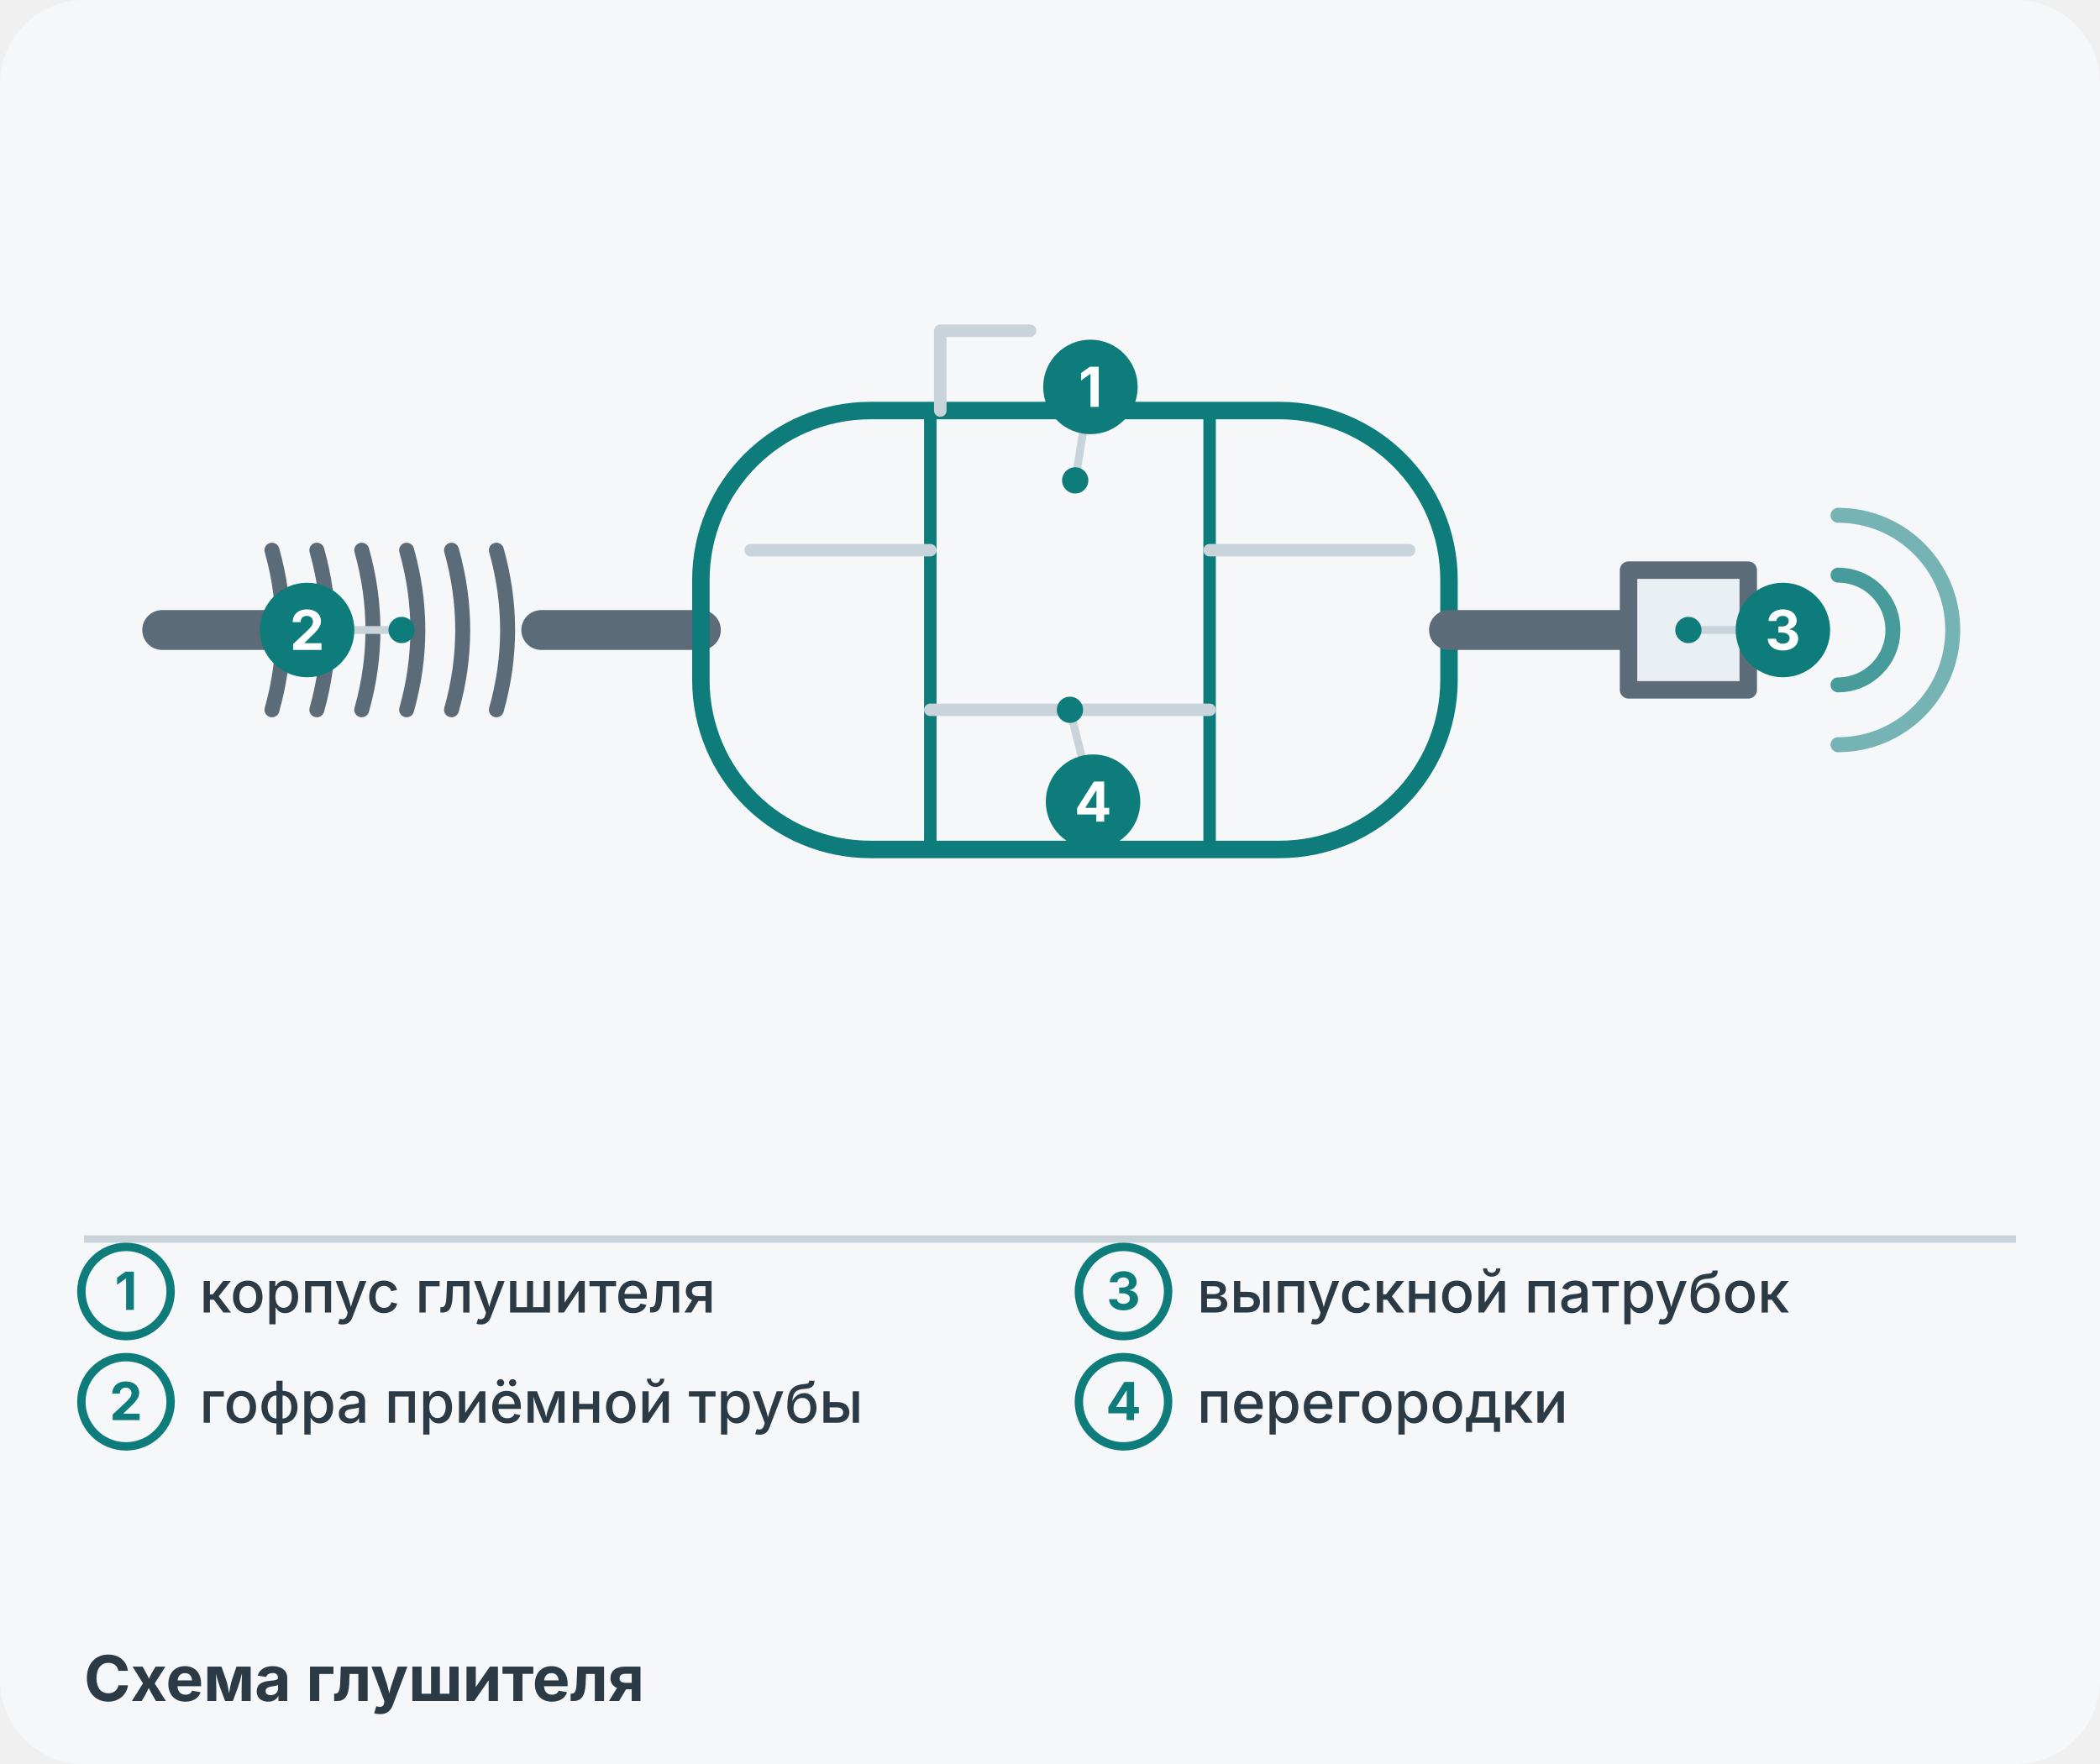
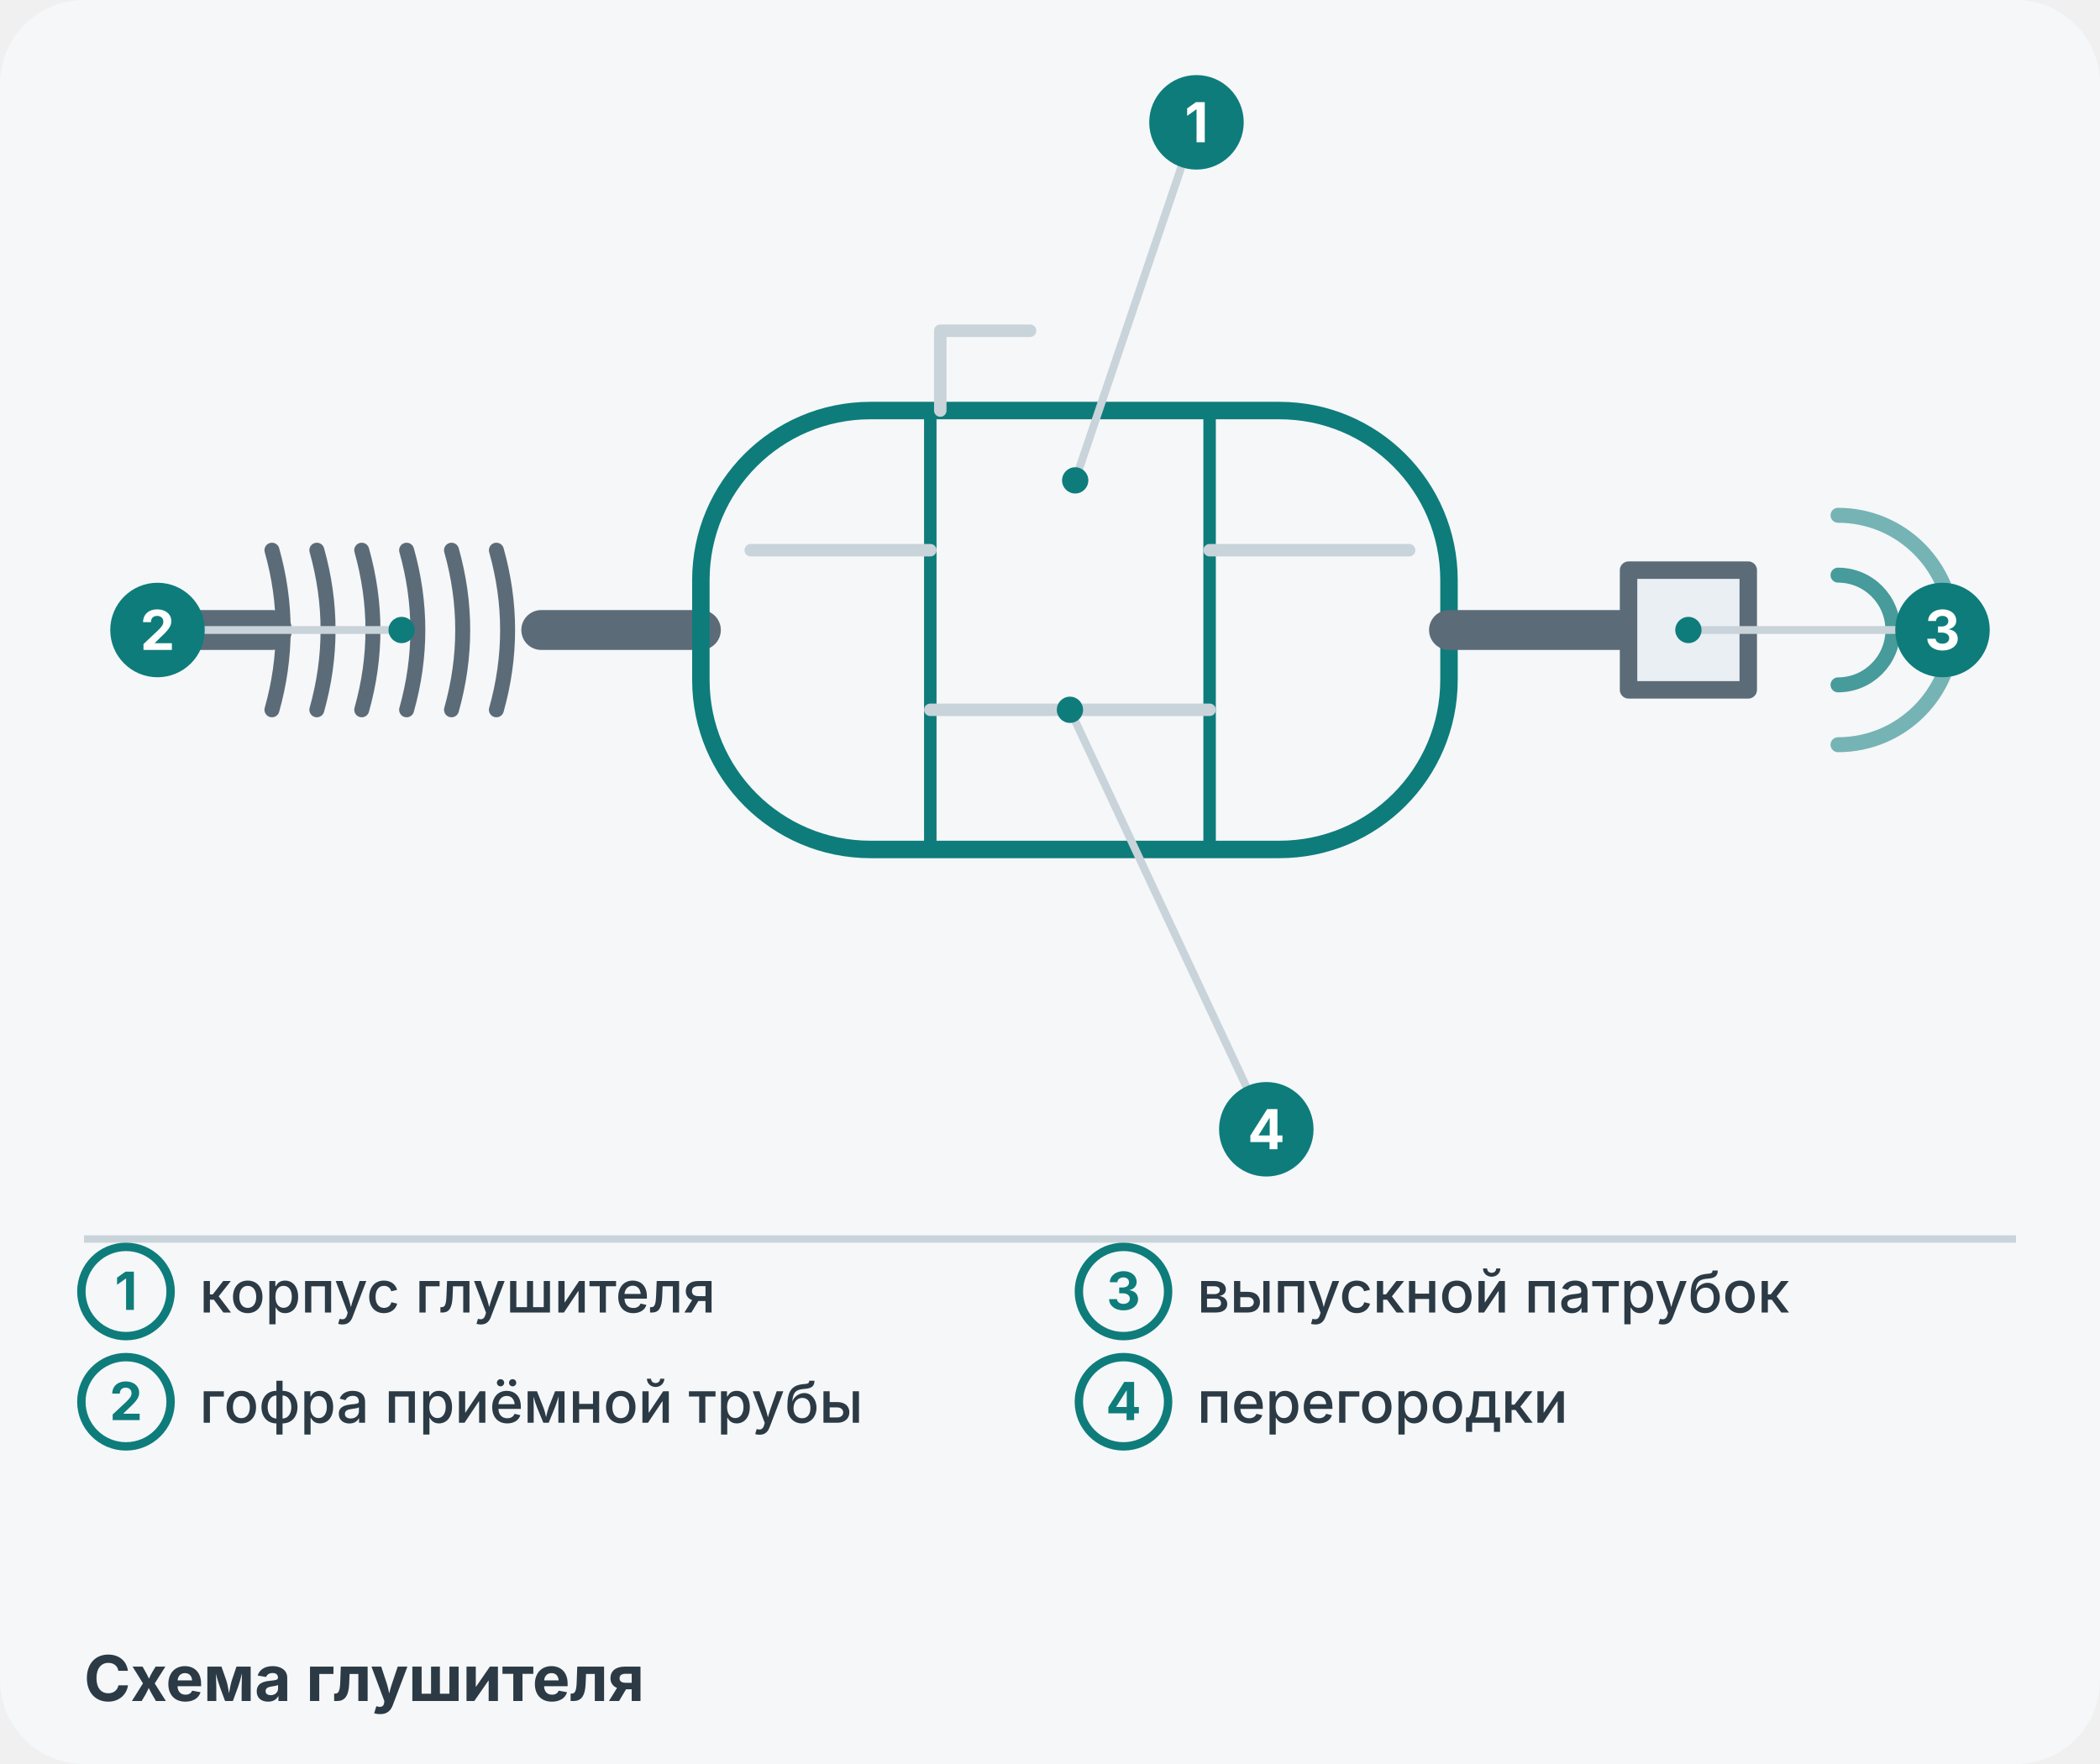
<svg xmlns="http://www.w3.org/2000/svg" viewBox="0 0 400 336" role="img" aria-label="Схема глушителя">
  <rect width="400" height="336" rx="16" fill="#F5F7F9" />
  <g transform="translate(10,6) scale(0.95)">
    <g fill="none" stroke-linecap="round" stroke-linejoin="round">
      <path d="M 22.0 120.0 L 44.0 120.0" stroke="#5C6B78" stroke-width="8" />
      <path d="M 44 104 q 4.5 16 0 32" stroke="#5C6B78" stroke-width="3" fill="none" />
      <path d="M 53 104 q 4.5 16 0 32" stroke="#5C6B78" stroke-width="3" fill="none" />
      <path d="M 62 104 q 4.5 16 0 32" stroke="#5C6B78" stroke-width="3" fill="none" />
      <path d="M 71 104 q 4.5 16 0 32" stroke="#5C6B78" stroke-width="3" fill="none" />
      <path d="M 80 104 q 4.5 16 0 32" stroke="#5C6B78" stroke-width="3" fill="none" />
      <path d="M 89 104 q 4.5 16 0 32" stroke="#5C6B78" stroke-width="3" fill="none" />
      <path d="M 98.0 120.0 L 130.0 120.0" stroke="#5C6B78" stroke-width="8" />
      <rect x="130.0" y="76.0" width="150.0" height="88.0" rx="34" stroke="#0E7C7B" stroke-width="3.5" fill="none" />
      <path d="M 176.0 76.0 L 176.0 164.0" stroke="#0E7C7B" stroke-width="2.5" />
      <path d="M 232.0 76.0 L 232.0 164.0" stroke="#0E7C7B" stroke-width="2.5" />
      <path d="M 140.0 104.0 L 176.0 104.0" stroke="#C9D3DA" stroke-width="2.5" />
      <path d="M 176.0 136.0 L 232.0 136.0" stroke="#C9D3DA" stroke-width="2.5" />
      <path d="M 232.0 104.0 L 272.0 104.0" stroke="#C9D3DA" stroke-width="2.5" />
      <path d="M 178.0 76.0 L 178.0 60.0 L 196.0 60.0" stroke="#C9D3DA" stroke-width="2.5" fill="none" />
      <path d="M 280.0 120.0 L 316.0 120.0" stroke="#5C6B78" stroke-width="8" />
      <path d="M 316.0 108.0 L 340.0 108.0 L 340.0 132.0 L 316.0 132.0 Z" stroke="#5C6B78" stroke-width="3.5" fill="#EAEFF3" />
      <path d="M 358 109 A 11 11 0 0 1 358 131" stroke="#0E7C7B" stroke-width="3" opacity="0.75" />
      <path d="M 358 97 A 23 23 0 0 1 358 143" stroke="#0E7C7B" stroke-width="3" opacity="0.55" />
    </g>
  </g>
  <path d="M 16 236 L 384 236" stroke="#C9D3DA" stroke-width="1.4" fill="none" />
  <g fill="none" stroke-linecap="round" stroke-linejoin="round">
-     <path d="M 204.8 91.5 L 207.7 73.7" stroke="#C9D3DA" stroke-width="1.5" fill="none" />
+     <path d="M 204.8 91.5 L 227.9 23.3" stroke="#C9D3DA" stroke-width="1.5" fill="none" />
    <circle cx="204.8" cy="91.5" r="2.5" fill="#0E7C7B" />
-     <circle cx="207.7" cy="73.7" r="9" fill="#0E7C7B" />
-     <text x="207.7" y="77.5" font-family="Manrope, Inter, system-ui, -apple-system, Segoe UI, sans-serif" font-size="10.5" font-weight="700" fill="#FFFFFF" text-anchor="middle">1</text>
-     <path d="M 76.5 120.0 L 58.5 120.0" stroke="#C9D3DA" stroke-width="1.5" fill="none" />
+     <circle cx="227.9" cy="23.3" r="9" fill="#0E7C7B" />
+     <text x="227.9" y="27.1" font-family="Manrope, Inter, system-ui, -apple-system, Segoe UI, sans-serif" font-size="10.5" font-weight="700" fill="#FFFFFF" text-anchor="middle">1</text>
+     <path d="M 76.5 120.0 L 30.0 120.0" stroke="#C9D3DA" stroke-width="1.5" fill="none" />
    <circle cx="76.5" cy="120.0" r="2.5" fill="#0E7C7B" />
-     <circle cx="58.5" cy="120.0" r="9" fill="#0E7C7B" />
-     <text x="58.5" y="123.8" font-family="Manrope, Inter, system-ui, -apple-system, Segoe UI, sans-serif" font-size="10.5" font-weight="700" fill="#FFFFFF" text-anchor="middle">2</text>
-     <path d="M 321.6 120.0 L 339.6 120.0" stroke="#C9D3DA" stroke-width="1.5" fill="none" />
+     <circle cx="30.0" cy="120.0" r="9" fill="#0E7C7B" />
+     <text x="30.0" y="123.8" font-family="Manrope, Inter, system-ui, -apple-system, Segoe UI, sans-serif" font-size="10.5" font-weight="700" fill="#FFFFFF" text-anchor="middle">2</text>
+     <path d="M 321.6 120.0 L 370.0 120.0" stroke="#C9D3DA" stroke-width="1.5" fill="none" />
    <circle cx="321.6" cy="120.0" r="2.5" fill="#0E7C7B" />
-     <circle cx="339.6" cy="120.0" r="9" fill="#0E7C7B" />
-     <text x="339.6" y="123.8" font-family="Manrope, Inter, system-ui, -apple-system, Segoe UI, sans-serif" font-size="10.5" font-weight="700" fill="#FFFFFF" text-anchor="middle">3</text>
-     <path d="M 203.8 135.2 L 208.2 152.7" stroke="#C9D3DA" stroke-width="1.5" fill="none" />
+     <circle cx="370.0" cy="120.0" r="9" fill="#0E7C7B" />
+     <text x="370.0" y="123.8" font-family="Manrope, Inter, system-ui, -apple-system, Segoe UI, sans-serif" font-size="10.5" font-weight="700" fill="#FFFFFF" text-anchor="middle">3</text>
+     <path d="M 203.8 135.2 L 241.2 215.1" stroke="#C9D3DA" stroke-width="1.5" fill="none" />
    <circle cx="203.8" cy="135.2" r="2.5" fill="#0E7C7B" />
-     <circle cx="208.2" cy="152.7" r="9" fill="#0E7C7B" />
-     <text x="208.2" y="156.5" font-family="Manrope, Inter, system-ui, -apple-system, Segoe UI, sans-serif" font-size="10.5" font-weight="700" fill="#FFFFFF" text-anchor="middle">4</text>
+     <circle cx="241.2" cy="215.1" r="9" fill="#0E7C7B" />
+     <text x="241.2" y="218.9" font-family="Manrope, Inter, system-ui, -apple-system, Segoe UI, sans-serif" font-size="10.5" font-weight="700" fill="#FFFFFF" text-anchor="middle">4</text>
    <circle cx="24.0" cy="246.0" r="8.5" fill="#F5F7F9" stroke="#0E7C7B" stroke-width="1.6" />
    <text x="24.0" y="249.5" font-family="Manrope, Inter, system-ui, -apple-system, Segoe UI, sans-serif" font-size="10" font-weight="700" fill="#0E7C7B" text-anchor="middle">1</text>
    <text x="38.0" y="250.0" font-family="Manrope, Inter, system-ui, -apple-system, Segoe UI, sans-serif" font-size="11" font-weight="500" fill="#2B3A44" text-anchor="start">корпус глушителя</text>
    <circle cx="24.0" cy="267.0" r="8.5" fill="#F5F7F9" stroke="#0E7C7B" stroke-width="1.6" />
    <text x="24.0" y="270.5" font-family="Manrope, Inter, system-ui, -apple-system, Segoe UI, sans-serif" font-size="10" font-weight="700" fill="#0E7C7B" text-anchor="middle">2</text>
    <text x="38.0" y="271.0" font-family="Manrope, Inter, system-ui, -apple-system, Segoe UI, sans-serif" font-size="11" font-weight="500" fill="#2B3A44" text-anchor="start">гофра приёмной трубы</text>
    <circle cx="214.0" cy="246.0" r="8.5" fill="#F5F7F9" stroke="#0E7C7B" stroke-width="1.6" />
    <text x="214.0" y="249.5" font-family="Manrope, Inter, system-ui, -apple-system, Segoe UI, sans-serif" font-size="10" font-weight="700" fill="#0E7C7B" text-anchor="middle">3</text>
    <text x="228.0" y="250.0" font-family="Manrope, Inter, system-ui, -apple-system, Segoe UI, sans-serif" font-size="11" font-weight="500" fill="#2B3A44" text-anchor="start">выпускной патрубок</text>
    <circle cx="214.0" cy="267.0" r="8.5" fill="#F5F7F9" stroke="#0E7C7B" stroke-width="1.6" />
    <text x="214.0" y="270.5" font-family="Manrope, Inter, system-ui, -apple-system, Segoe UI, sans-serif" font-size="10" font-weight="700" fill="#0E7C7B" text-anchor="middle">4</text>
    <text x="228.0" y="271.0" font-family="Manrope, Inter, system-ui, -apple-system, Segoe UI, sans-serif" font-size="11" font-weight="500" fill="#2B3A44" text-anchor="start">перегородки</text>
  </g>
  <text x="16.0" y="324.0" font-family="Manrope, Inter, system-ui, -apple-system, Segoe UI, sans-serif" font-size="12" font-weight="700" fill="#2B3A44" text-anchor="start">Схема глушителя</text>
</svg>
